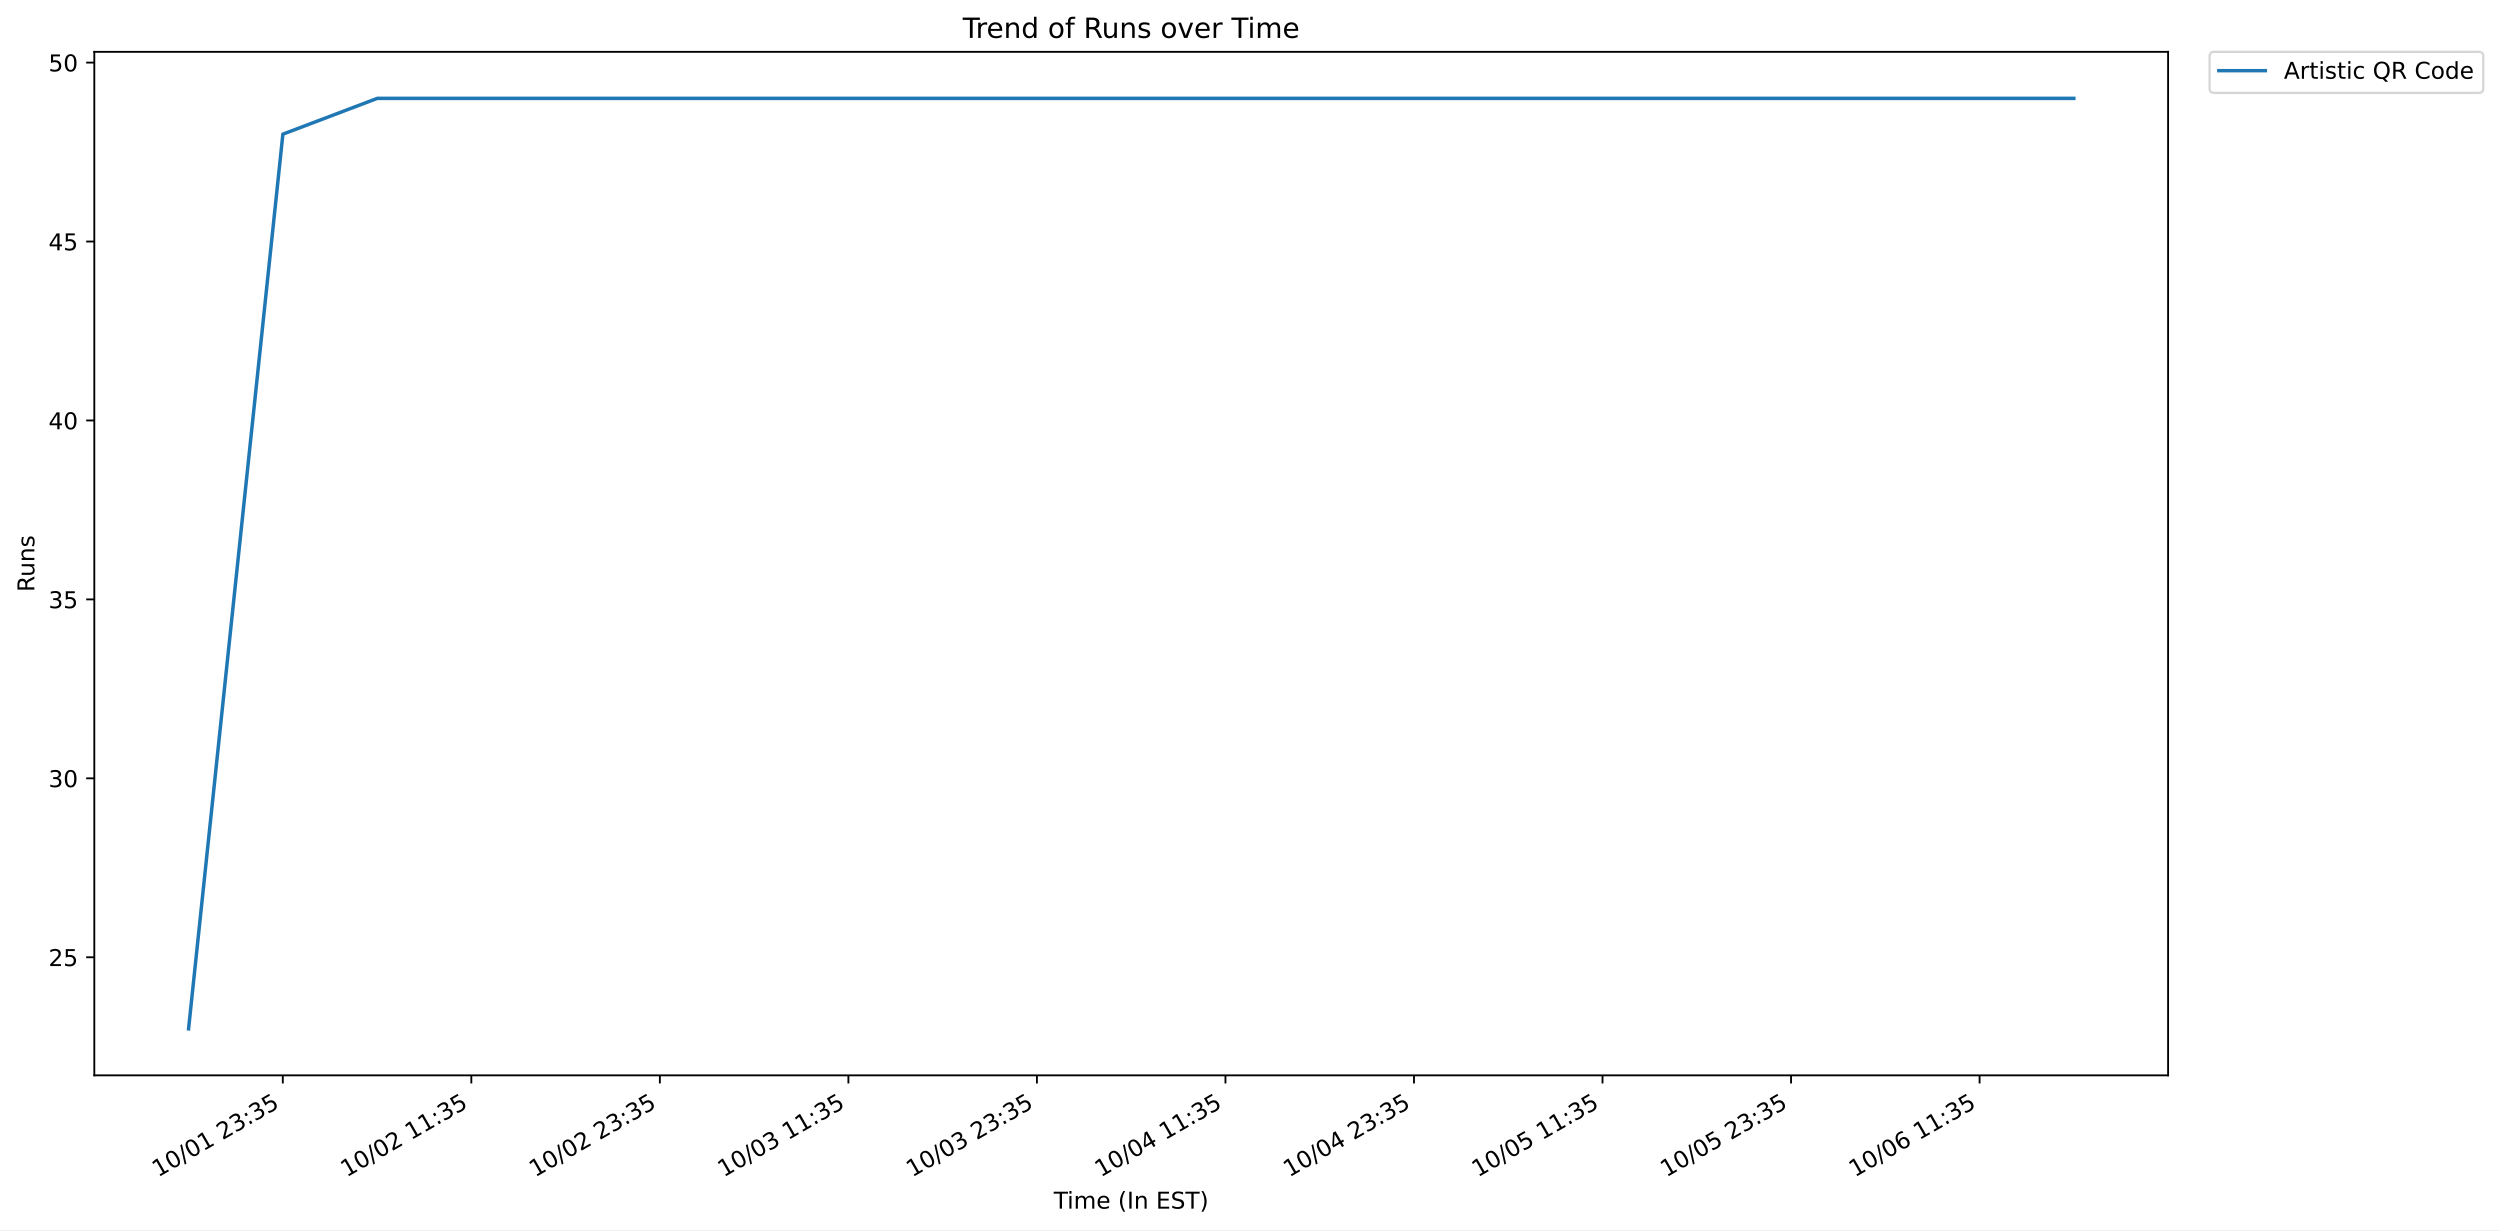
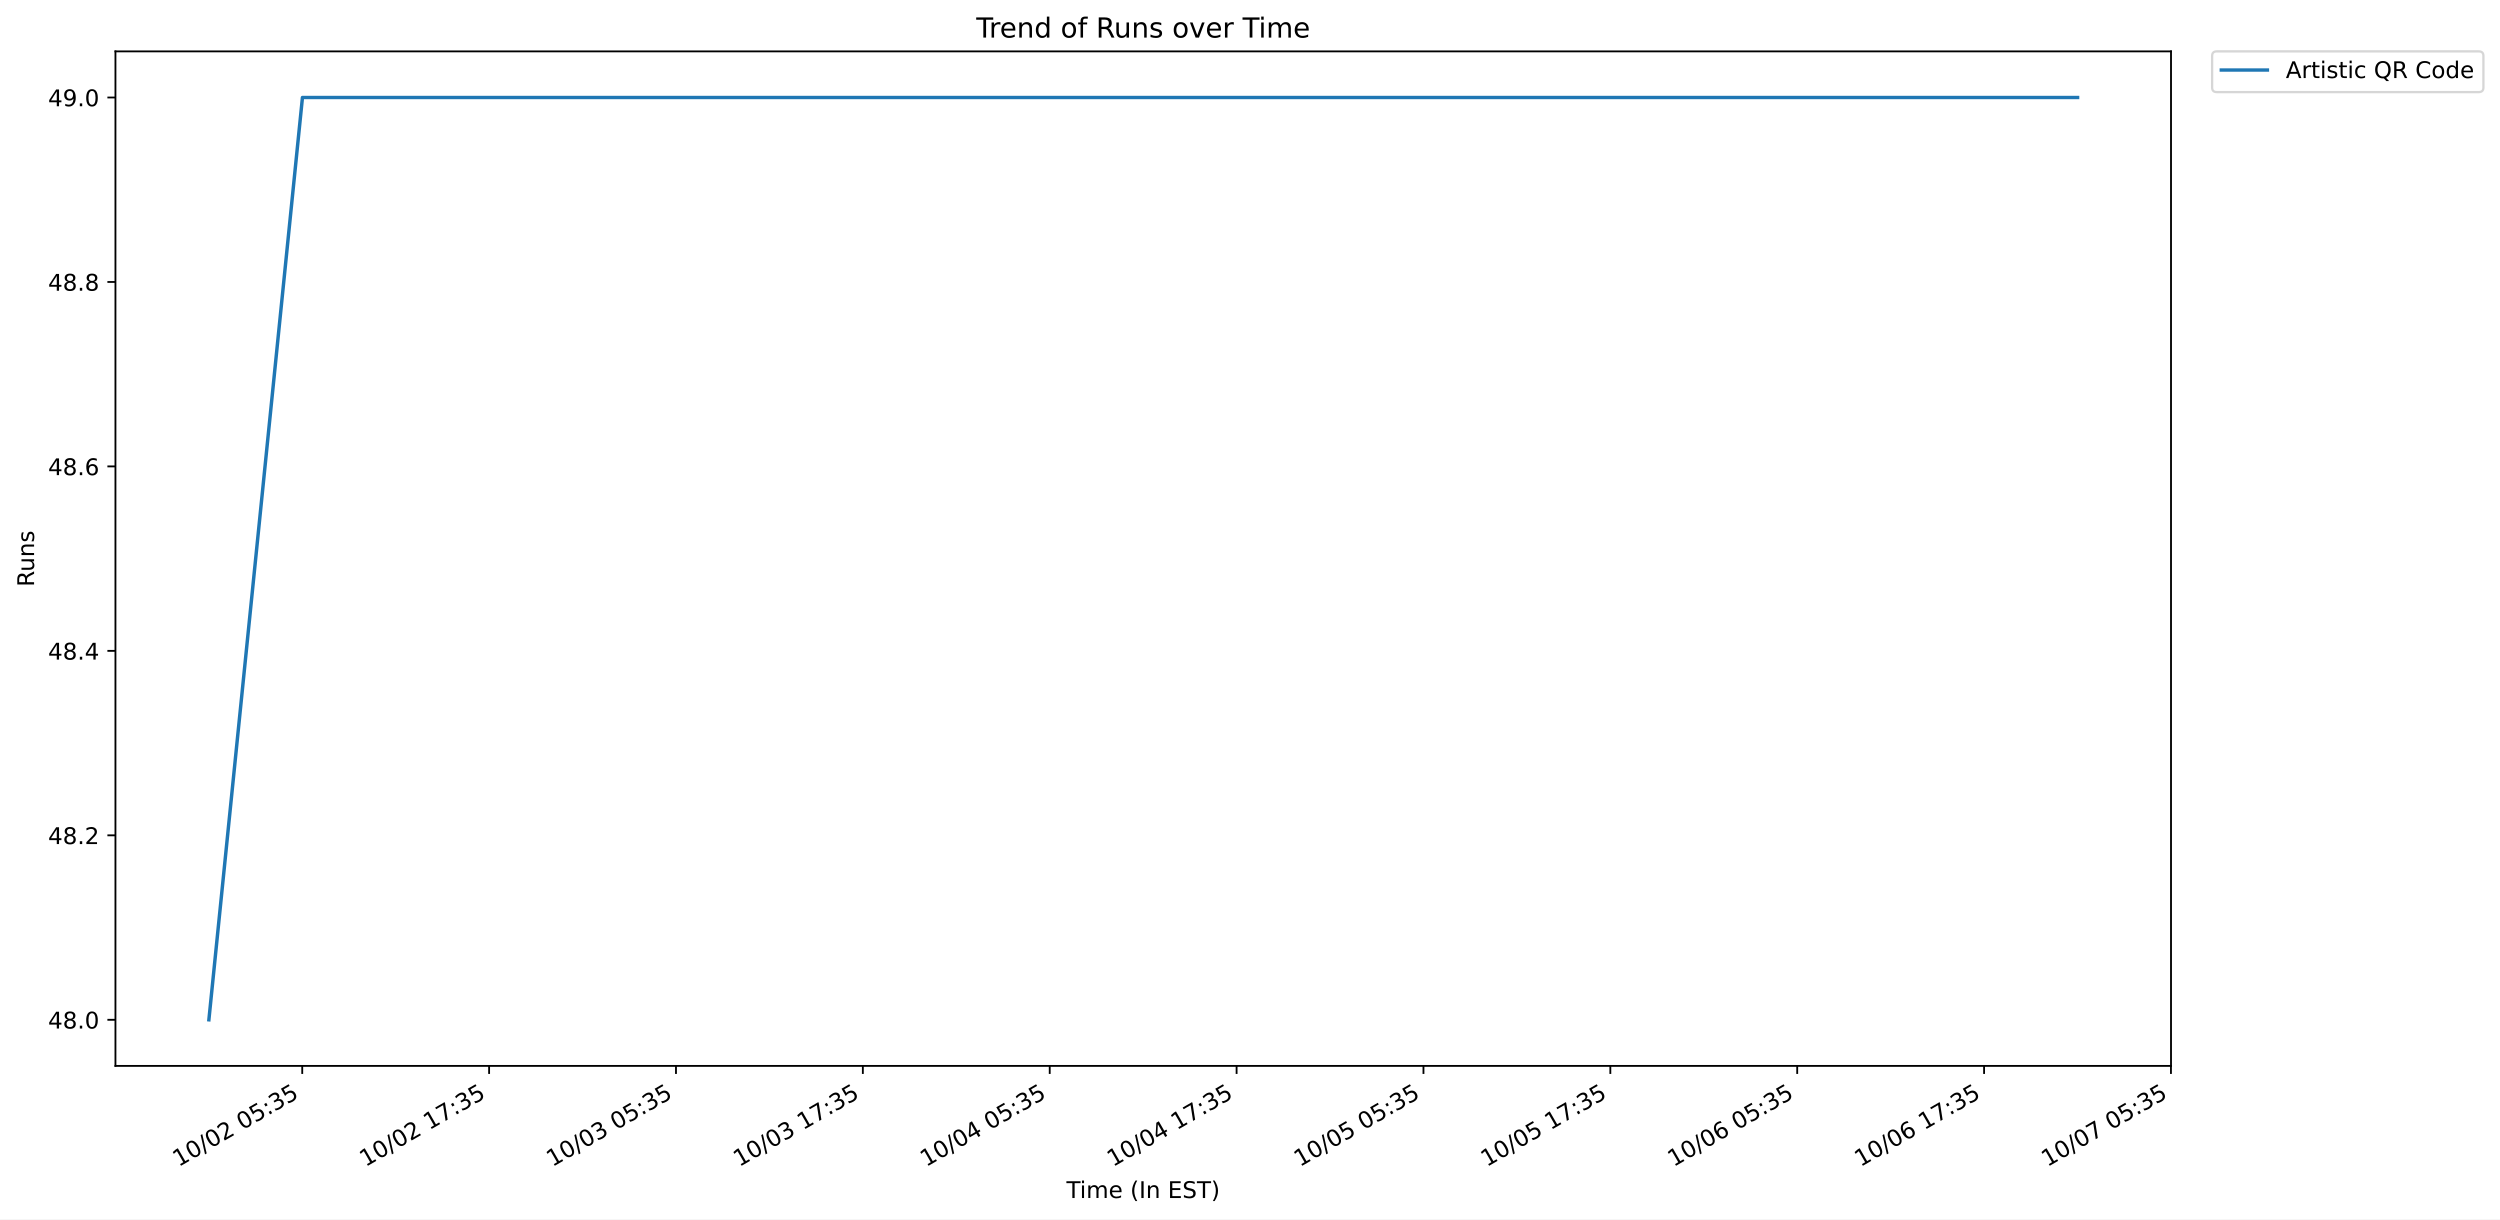
- <svg xmlns="http://www.w3.org/2000/svg" xmlns:xlink="http://www.w3.org/1999/xlink" width="1076.295pt" height="529.626pt" viewBox="0 0 1076.295 529.626" version="1.1">
+ <svg xmlns="http://www.w3.org/2000/svg" xmlns:xlink="http://www.w3.org/1999/xlink" width="1085.836pt" height="529.626pt" viewBox="0 0 1085.836 529.626" version="1.1">
  <defs>
    <style type="text/css">*{stroke-linejoin: round; stroke-linecap: butt}</style>
  </defs>
  <g id="figure_1">
    <g id="patch_1">
-       <path d="M 0 529.626  L 1076.295 529.626  L 1076.295 0  L 0 0  z " style="fill: #ffffff" />
+       <path d="M 0 529.626  L 1085.836 529.626  L 1085.836 0  L 0 0  z " style="fill: #ffffff" />
    </g>
    <g id="axes_1">
      <g id="patch_2">
-         <path d="M 40.603 462.958  L 933.403 462.958  L 933.403 22.318  L 40.603 22.318  z " style="fill: #ffffff" />
+         <path d="M 50.144 462.958  L 942.944 462.958  L 942.944 22.318  L 50.144 22.318  z " style="fill: #ffffff" />
      </g>
      <g id="matplotlib.axis_1">
        <g id="xtick_1">
          <g id="line2d_1">
            <defs>
-               <path id="m9f166c6315" d="M 0 0  L 0 3.5  " style="stroke: #000000; stroke-width: 0.8" />
+               <path id="m254f5d581c" d="M 0 0  L 0 3.5  " style="stroke: #000000; stroke-width: 0.8" />
            </defs>
            <g>
-               <use xlink:href="#m9f166c6315" x="121.75" y="462.958" style="stroke: #000000; stroke-width: 0.8" />
+               <use xlink:href="#m254f5d581c" x="131.271" y="462.958" style="stroke: #000000; stroke-width: 0.8" />
            </g>
          </g>
          <g id="text_1">
-             <g transform="translate(68.04245 506.9464) rotate(-30) scale(0.1 -0.1)">
+             <g transform="translate(77.56284 506.9464) rotate(-30) scale(0.1 -0.1)">
              <defs>
                <path id="DejaVuSans-31" d="M 794 531  L 1825 531  L 1825 4091  L 703 3866  L 703 4441  L 1819 4666  L 2450 4666  L 2450 531  L 3481 531  L 3481 0  L 794 0  L 794 531  z " transform="scale(0.015625)" />
                <path id="DejaVuSans-30" d="M 2034 4250  Q 1547 4250 1301 3770  Q 1056 3291 1056 2328  Q 1056 1369 1301 889  Q 1547 409 2034 409  Q 2525 409 2770 889  Q 3016 1369 3016 2328  Q 3016 3291 2770 3770  Q 2525 4250 2034 4250  z M 2034 4750  Q 2819 4750 3233 4129  Q 3647 3509 3647 2328  Q 3647 1150 3233 529  Q 2819 -91 2034 -91  Q 1250 -91 836 529  Q 422 1150 422 2328  Q 422 3509 836 4129  Q 1250 4750 2034 4750  z " transform="scale(0.015625)" />
                <path id="DejaVuSans-2f" d="M 1625 4666  L 2156 4666  L 531 -594  L 0 -594  L 1625 4666  z " transform="scale(0.015625)" />
+                 <path id="DejaVuSans-32" d="M 1228 531  L 3431 531  L 3431 0  L 469 0  L 469 531  Q 828 903 1448 1529  Q 2069 2156 2228 2338  Q 2531 2678 2651 2914  Q 2772 3150 2772 3378  Q 2772 3750 2511 3984  Q 2250 4219 1831 4219  Q 1534 4219 1204 4116  Q 875 4013 500 3803  L 500 4441  Q 881 4594 1212 4672  Q 1544 4750 1819 4750  Q 2544 4750 2975 4387  Q 3406 4025 3406 3419  Q 3406 3131 3298 2873  Q 3191 2616 2906 2266  Q 2828 2175 2409 1742  Q 1991 1309 1228 531  z " transform="scale(0.015625)" />
                <path id="DejaVuSans-20" transform="scale(0.015625)" />
-                 <path id="DejaVuSans-32" d="M 1228 531  L 3431 531  L 3431 0  L 469 0  L 469 531  Q 828 903 1448 1529  Q 2069 2156 2228 2338  Q 2531 2678 2651 2914  Q 2772 3150 2772 3378  Q 2772 3750 2511 3984  Q 2250 4219 1831 4219  Q 1534 4219 1204 4116  Q 875 4013 500 3803  L 500 4441  Q 881 4594 1212 4672  Q 1544 4750 1819 4750  Q 2544 4750 2975 4387  Q 3406 4025 3406 3419  Q 3406 3131 3298 2873  Q 3191 2616 2906 2266  Q 2828 2175 2409 1742  Q 1991 1309 1228 531  z " transform="scale(0.015625)" />
+                 <path id="DejaVuSans-35" d="M 691 4666  L 3169 4666  L 3169 4134  L 1269 4134  L 1269 2991  Q 1406 3038 1543 3061  Q 1681 3084 1819 3084  Q 2600 3084 3056 2656  Q 3513 2228 3513 1497  Q 3513 744 3044 326  Q 2575 -91 1722 -91  Q 1428 -91 1123 -41  Q 819 9 494 109  L 494 744  Q 775 591 1075 516  Q 1375 441 1709 441  Q 2250 441 2565 725  Q 2881 1009 2881 1497  Q 2881 1984 2565 2268  Q 2250 2553 1709 2553  Q 1456 2553 1204 2497  Q 953 2441 691 2322  L 691 4666  z " transform="scale(0.015625)" />
+                 <path id="DejaVuSans-3a" d="M 750 794  L 1409 794  L 1409 0  L 750 0  L 750 794  z M 750 3309  L 1409 3309  L 1409 2516  L 750 2516  L 750 3309  z " transform="scale(0.015625)" />
                <path id="DejaVuSans-33" d="M 2597 2516  Q 3050 2419 3304 2112  Q 3559 1806 3559 1356  Q 3559 666 3084 287  Q 2609 -91 1734 -91  Q 1441 -91 1130 -33  Q 819 25 488 141  L 488 750  Q 750 597 1062 519  Q 1375 441 1716 441  Q 2309 441 2620 675  Q 2931 909 2931 1356  Q 2931 1769 2642 2001  Q 2353 2234 1838 2234  L 1294 2234  L 1294 2753  L 1863 2753  Q 2328 2753 2575 2939  Q 2822 3125 2822 3475  Q 2822 3834 2567 4026  Q 2313 4219 1838 4219  Q 1578 4219 1281 4162  Q 984 4106 628 3988  L 628 4550  Q 988 4650 1302 4700  Q 1616 4750 1894 4750  Q 2613 4750 3031 4423  Q 3450 4097 3450 3541  Q 3450 3153 3228 2886  Q 3006 2619 2597 2516  z " transform="scale(0.015625)" />
-                 <path id="DejaVuSans-3a" d="M 750 794  L 1409 794  L 1409 0  L 750 0  L 750 794  z M 750 3309  L 1409 3309  L 1409 2516  L 750 2516  L 750 3309  z " transform="scale(0.015625)" />
-                 <path id="DejaVuSans-35" d="M 691 4666  L 3169 4666  L 3169 4134  L 1269 4134  L 1269 2991  Q 1406 3038 1543 3061  Q 1681 3084 1819 3084  Q 2600 3084 3056 2656  Q 3513 2228 3513 1497  Q 3513 744 3044 326  Q 2575 -91 1722 -91  Q 1428 -91 1123 -41  Q 819 9 494 109  L 494 744  Q 775 591 1075 516  Q 1375 441 1709 441  Q 2250 441 2565 725  Q 2881 1009 2881 1497  Q 2881 1984 2565 2268  Q 2250 2553 1709 2553  Q 1456 2553 1204 2497  Q 953 2441 691 2322  L 691 4666  z " transform="scale(0.015625)" />
              </defs>
              <use xlink:href="#DejaVuSans-31" />
              <use xlink:href="#DejaVuSans-30" x="63.623" />
              <use xlink:href="#DejaVuSans-2f" x="127.246" />
              <use xlink:href="#DejaVuSans-30" x="160.938" />
-               <use xlink:href="#DejaVuSans-31" x="224.561" />
-               <use xlink:href="#DejaVuSans-20" x="288.184" />
-               <use xlink:href="#DejaVuSans-32" x="319.971" />
-               <use xlink:href="#DejaVuSans-33" x="383.594" />
+               <use xlink:href="#DejaVuSans-32" x="224.561" />
+               <use xlink:href="#DejaVuSans-20" x="288.184" />
+               <use xlink:href="#DejaVuSans-30" x="319.971" />
+               <use xlink:href="#DejaVuSans-35" x="383.594" />
              <use xlink:href="#DejaVuSans-3a" x="447.217" />
              <use xlink:href="#DejaVuSans-33" x="480.908" />
              <use xlink:href="#DejaVuSans-35" x="544.531" />
            </g>
          </g>
        </g>
        <g id="xtick_2">
          <g id="line2d_2">
            <g>
-               <use xlink:href="#m9f166c6315" x="202.916" y="462.958" style="stroke: #000000; stroke-width: 0.8" />
+               <use xlink:href="#m254f5d581c" x="212.435" y="462.958" style="stroke: #000000; stroke-width: 0.8" />
            </g>
          </g>
          <g id="text_2">
-             <g transform="translate(149.2087 506.9464) rotate(-30) scale(0.1 -0.1)">
+             <g transform="translate(158.7277 506.9464) rotate(-30) scale(0.1 -0.1)">
+               <defs>
+                 <path id="DejaVuSans-37" d="M 525 4666  L 3525 4666  L 3525 4397  L 1831 0  L 1172 0  L 2766 4134  L 525 4134  L 525 4666  z " transform="scale(0.015625)" />
+               </defs>
              <use xlink:href="#DejaVuSans-31" />
              <use xlink:href="#DejaVuSans-30" x="63.623" />
              <use xlink:href="#DejaVuSans-2f" x="127.246" />
              <use xlink:href="#DejaVuSans-30" x="160.938" />
              <use xlink:href="#DejaVuSans-32" x="224.561" />
              <use xlink:href="#DejaVuSans-20" x="288.184" />
              <use xlink:href="#DejaVuSans-31" x="319.971" />
-               <use xlink:href="#DejaVuSans-31" x="383.594" />
+               <use xlink:href="#DejaVuSans-37" x="383.594" />
              <use xlink:href="#DejaVuSans-3a" x="447.217" />
              <use xlink:href="#DejaVuSans-33" x="480.908" />
              <use xlink:href="#DejaVuSans-35" x="544.531" />
            </g>
          </g>
        </g>
        <g id="xtick_3">
          <g id="line2d_3">
            <g>
-               <use xlink:href="#m9f166c6315" x="284.083" y="462.958" style="stroke: #000000; stroke-width: 0.8" />
+               <use xlink:href="#m254f5d581c" x="293.6" y="462.958" style="stroke: #000000; stroke-width: 0.8" />
            </g>
          </g>
          <g id="text_3">
-             <g transform="translate(230.3749 506.9464) rotate(-30) scale(0.1 -0.1)">
-               <use xlink:href="#DejaVuSans-31" />
-               <use xlink:href="#DejaVuSans-30" x="63.623" />
-               <use xlink:href="#DejaVuSans-2f" x="127.246" />
-               <use xlink:href="#DejaVuSans-30" x="160.938" />
-               <use xlink:href="#DejaVuSans-32" x="224.561" />
-               <use xlink:href="#DejaVuSans-20" x="288.184" />
-               <use xlink:href="#DejaVuSans-32" x="319.971" />
-               <use xlink:href="#DejaVuSans-33" x="383.594" />
+             <g transform="translate(239.8926 506.9464) rotate(-30) scale(0.1 -0.1)">
+               <use xlink:href="#DejaVuSans-31" />
+               <use xlink:href="#DejaVuSans-30" x="63.623" />
+               <use xlink:href="#DejaVuSans-2f" x="127.246" />
+               <use xlink:href="#DejaVuSans-30" x="160.938" />
+               <use xlink:href="#DejaVuSans-33" x="224.561" />
+               <use xlink:href="#DejaVuSans-20" x="288.184" />
+               <use xlink:href="#DejaVuSans-30" x="319.971" />
+               <use xlink:href="#DejaVuSans-35" x="383.594" />
              <use xlink:href="#DejaVuSans-3a" x="447.217" />
              <use xlink:href="#DejaVuSans-33" x="480.908" />
              <use xlink:href="#DejaVuSans-35" x="544.531" />
            </g>
          </g>
        </g>
        <g id="xtick_4">
          <g id="line2d_4">
            <g>
-               <use xlink:href="#m9f166c6315" x="365.249" y="462.958" style="stroke: #000000; stroke-width: 0.8" />
+               <use xlink:href="#m254f5d581c" x="374.765" y="462.958" style="stroke: #000000; stroke-width: 0.8" />
            </g>
          </g>
          <g id="text_4">
-             <g transform="translate(311.5411 506.9464) rotate(-30) scale(0.1 -0.1)">
+             <g transform="translate(321.0574 506.9464) rotate(-30) scale(0.1 -0.1)">
              <use xlink:href="#DejaVuSans-31" />
              <use xlink:href="#DejaVuSans-30" x="63.623" />
              <use xlink:href="#DejaVuSans-2f" x="127.246" />
              <use xlink:href="#DejaVuSans-30" x="160.938" />
              <use xlink:href="#DejaVuSans-33" x="224.561" />
              <use xlink:href="#DejaVuSans-20" x="288.184" />
              <use xlink:href="#DejaVuSans-31" x="319.971" />
-               <use xlink:href="#DejaVuSans-31" x="383.594" />
+               <use xlink:href="#DejaVuSans-37" x="383.594" />
              <use xlink:href="#DejaVuSans-3a" x="447.217" />
              <use xlink:href="#DejaVuSans-33" x="480.908" />
              <use xlink:href="#DejaVuSans-35" x="544.531" />
            </g>
          </g>
        </g>
        <g id="xtick_5">
          <g id="line2d_5">
            <g>
-               <use xlink:href="#m9f166c6315" x="446.415" y="462.958" style="stroke: #000000; stroke-width: 0.8" />
+               <use xlink:href="#m254f5d581c" x="455.93" y="462.958" style="stroke: #000000; stroke-width: 0.8" />
            </g>
          </g>
          <g id="text_5">
-             <g transform="translate(392.7073 506.9464) rotate(-30) scale(0.1 -0.1)">
-               <use xlink:href="#DejaVuSans-31" />
-               <use xlink:href="#DejaVuSans-30" x="63.623" />
-               <use xlink:href="#DejaVuSans-2f" x="127.246" />
-               <use xlink:href="#DejaVuSans-30" x="160.938" />
-               <use xlink:href="#DejaVuSans-33" x="224.561" />
-               <use xlink:href="#DejaVuSans-20" x="288.184" />
-               <use xlink:href="#DejaVuSans-32" x="319.971" />
-               <use xlink:href="#DejaVuSans-33" x="383.594" />
-               <use xlink:href="#DejaVuSans-3a" x="447.217" />
-               <use xlink:href="#DejaVuSans-33" x="480.908" />
-               <use xlink:href="#DejaVuSans-35" x="544.531" />
-             </g>
-           </g>
-         </g>
-         <g id="xtick_6">
-           <g id="line2d_6">
-             <g>
-               <use xlink:href="#m9f166c6315" x="527.581" y="462.958" style="stroke: #000000; stroke-width: 0.8" />
-             </g>
-           </g>
-           <g id="text_6">
-             <g transform="translate(473.8735 506.9464) rotate(-30) scale(0.1 -0.1)">
+             <g transform="translate(402.2223 506.9464) rotate(-30) scale(0.1 -0.1)">
              <defs>
                <path id="DejaVuSans-34" d="M 2419 4116  L 825 1625  L 2419 1625  L 2419 4116  z M 2253 4666  L 3047 4666  L 3047 1625  L 3713 1625  L 3713 1100  L 3047 1100  L 3047 0  L 2419 0  L 2419 1100  L 313 1100  L 313 1709  L 2253 4666  z " transform="scale(0.015625)" />
              </defs>
              <use xlink:href="#DejaVuSans-31" />
              <use xlink:href="#DejaVuSans-30" x="63.623" />
              <use xlink:href="#DejaVuSans-2f" x="127.246" />
              <use xlink:href="#DejaVuSans-30" x="160.938" />
              <use xlink:href="#DejaVuSans-34" x="224.561" />
              <use xlink:href="#DejaVuSans-20" x="288.184" />
+               <use xlink:href="#DejaVuSans-30" x="319.971" />
+               <use xlink:href="#DejaVuSans-35" x="383.594" />
+               <use xlink:href="#DejaVuSans-3a" x="447.217" />
+               <use xlink:href="#DejaVuSans-33" x="480.908" />
+               <use xlink:href="#DejaVuSans-35" x="544.531" />
+             </g>
+           </g>
+         </g>
+         <g id="xtick_6">
+           <g id="line2d_6">
+             <g>
+               <use xlink:href="#m254f5d581c" x="537.095" y="462.958" style="stroke: #000000; stroke-width: 0.8" />
+             </g>
+           </g>
+           <g id="text_6">
+             <g transform="translate(483.3872 506.9464) rotate(-30) scale(0.1 -0.1)">
+               <use xlink:href="#DejaVuSans-31" />
+               <use xlink:href="#DejaVuSans-30" x="63.623" />
+               <use xlink:href="#DejaVuSans-2f" x="127.246" />
+               <use xlink:href="#DejaVuSans-30" x="160.938" />
+               <use xlink:href="#DejaVuSans-34" x="224.561" />
+               <use xlink:href="#DejaVuSans-20" x="288.184" />
              <use xlink:href="#DejaVuSans-31" x="319.971" />
-               <use xlink:href="#DejaVuSans-31" x="383.594" />
+               <use xlink:href="#DejaVuSans-37" x="383.594" />
              <use xlink:href="#DejaVuSans-3a" x="447.217" />
              <use xlink:href="#DejaVuSans-33" x="480.908" />
              <use xlink:href="#DejaVuSans-35" x="544.531" />
            </g>
          </g>
        </g>
        <g id="xtick_7">
          <g id="line2d_7">
            <g>
-               <use xlink:href="#m9f166c6315" x="608.747" y="462.958" style="stroke: #000000; stroke-width: 0.8" />
+               <use xlink:href="#m254f5d581c" x="618.26" y="462.958" style="stroke: #000000; stroke-width: 0.8" />
            </g>
          </g>
          <g id="text_7">
-             <g transform="translate(555.0397 506.9464) rotate(-30) scale(0.1 -0.1)">
-               <use xlink:href="#DejaVuSans-31" />
-               <use xlink:href="#DejaVuSans-30" x="63.623" />
-               <use xlink:href="#DejaVuSans-2f" x="127.246" />
-               <use xlink:href="#DejaVuSans-30" x="160.938" />
-               <use xlink:href="#DejaVuSans-34" x="224.561" />
-               <use xlink:href="#DejaVuSans-20" x="288.184" />
-               <use xlink:href="#DejaVuSans-32" x="319.971" />
-               <use xlink:href="#DejaVuSans-33" x="383.594" />
+             <g transform="translate(564.552 506.9464) rotate(-30) scale(0.1 -0.1)">
+               <use xlink:href="#DejaVuSans-31" />
+               <use xlink:href="#DejaVuSans-30" x="63.623" />
+               <use xlink:href="#DejaVuSans-2f" x="127.246" />
+               <use xlink:href="#DejaVuSans-30" x="160.938" />
+               <use xlink:href="#DejaVuSans-35" x="224.561" />
+               <use xlink:href="#DejaVuSans-20" x="288.184" />
+               <use xlink:href="#DejaVuSans-30" x="319.971" />
+               <use xlink:href="#DejaVuSans-35" x="383.594" />
              <use xlink:href="#DejaVuSans-3a" x="447.217" />
              <use xlink:href="#DejaVuSans-33" x="480.908" />
              <use xlink:href="#DejaVuSans-35" x="544.531" />
            </g>
          </g>
        </g>
        <g id="xtick_8">
          <g id="line2d_8">
            <g>
-               <use xlink:href="#m9f166c6315" x="689.914" y="462.958" style="stroke: #000000; stroke-width: 0.8" />
+               <use xlink:href="#m254f5d581c" x="699.425" y="462.958" style="stroke: #000000; stroke-width: 0.8" />
            </g>
          </g>
          <g id="text_8">
-             <g transform="translate(636.2059 506.9464) rotate(-30) scale(0.1 -0.1)">
+             <g transform="translate(645.7169 506.9464) rotate(-30) scale(0.1 -0.1)">
              <use xlink:href="#DejaVuSans-31" />
              <use xlink:href="#DejaVuSans-30" x="63.623" />
              <use xlink:href="#DejaVuSans-2f" x="127.246" />
              <use xlink:href="#DejaVuSans-30" x="160.938" />
              <use xlink:href="#DejaVuSans-35" x="224.561" />
              <use xlink:href="#DejaVuSans-20" x="288.184" />
              <use xlink:href="#DejaVuSans-31" x="319.971" />
-               <use xlink:href="#DejaVuSans-31" x="383.594" />
+               <use xlink:href="#DejaVuSans-37" x="383.594" />
              <use xlink:href="#DejaVuSans-3a" x="447.217" />
              <use xlink:href="#DejaVuSans-33" x="480.908" />
              <use xlink:href="#DejaVuSans-35" x="544.531" />
            </g>
          </g>
        </g>
        <g id="xtick_9">
          <g id="line2d_9">
            <g>
-               <use xlink:href="#m9f166c6315" x="771.08" y="462.958" style="stroke: #000000; stroke-width: 0.8" />
+               <use xlink:href="#m254f5d581c" x="780.589" y="462.958" style="stroke: #000000; stroke-width: 0.8" />
            </g>
          </g>
          <g id="text_9">
-             <g transform="translate(717.3721 506.9464) rotate(-30) scale(0.1 -0.1)">
-               <use xlink:href="#DejaVuSans-31" />
-               <use xlink:href="#DejaVuSans-30" x="63.623" />
-               <use xlink:href="#DejaVuSans-2f" x="127.246" />
-               <use xlink:href="#DejaVuSans-30" x="160.938" />
-               <use xlink:href="#DejaVuSans-35" x="224.561" />
-               <use xlink:href="#DejaVuSans-20" x="288.184" />
-               <use xlink:href="#DejaVuSans-32" x="319.971" />
-               <use xlink:href="#DejaVuSans-33" x="383.594" />
-               <use xlink:href="#DejaVuSans-3a" x="447.217" />
-               <use xlink:href="#DejaVuSans-33" x="480.908" />
-               <use xlink:href="#DejaVuSans-35" x="544.531" />
-             </g>
-           </g>
-         </g>
-         <g id="xtick_10">
-           <g id="line2d_10">
-             <g>
-               <use xlink:href="#m9f166c6315" x="852.246" y="462.958" style="stroke: #000000; stroke-width: 0.8" />
-             </g>
-           </g>
-           <g id="text_10">
-             <g transform="translate(798.5384 506.9464) rotate(-30) scale(0.1 -0.1)">
+             <g transform="translate(726.8818 506.9464) rotate(-30) scale(0.1 -0.1)">
              <defs>
                <path id="DejaVuSans-36" d="M 2113 2584  Q 1688 2584 1439 2293  Q 1191 2003 1191 1497  Q 1191 994 1439 701  Q 1688 409 2113 409  Q 2538 409 2786 701  Q 3034 994 3034 1497  Q 3034 2003 2786 2293  Q 2538 2584 2113 2584  z M 3366 4563  L 3366 3988  Q 3128 4100 2886 4159  Q 2644 4219 2406 4219  Q 1781 4219 1451 3797  Q 1122 3375 1075 2522  Q 1259 2794 1537 2939  Q 1816 3084 2150 3084  Q 2853 3084 3261 2657  Q 3669 2231 3669 1497  Q 3669 778 3244 343  Q 2819 -91 2113 -91  Q 1303 -91 875 529  Q 447 1150 447 2328  Q 447 3434 972 4092  Q 1497 4750 2381 4750  Q 2619 4750 2861 4703  Q 3103 4656 3366 4563  z " transform="scale(0.015625)" />
              </defs>
              <use xlink:href="#DejaVuSans-31" />
              <use xlink:href="#DejaVuSans-30" x="63.623" />
              <use xlink:href="#DejaVuSans-2f" x="127.246" />
              <use xlink:href="#DejaVuSans-30" x="160.938" />
              <use xlink:href="#DejaVuSans-36" x="224.561" />
              <use xlink:href="#DejaVuSans-20" x="288.184" />
+               <use xlink:href="#DejaVuSans-30" x="319.971" />
+               <use xlink:href="#DejaVuSans-35" x="383.594" />
+               <use xlink:href="#DejaVuSans-3a" x="447.217" />
+               <use xlink:href="#DejaVuSans-33" x="480.908" />
+               <use xlink:href="#DejaVuSans-35" x="544.531" />
+             </g>
+           </g>
+         </g>
+         <g id="xtick_10">
+           <g id="line2d_10">
+             <g>
+               <use xlink:href="#m254f5d581c" x="861.754" y="462.958" style="stroke: #000000; stroke-width: 0.8" />
+             </g>
+           </g>
+           <g id="text_10">
+             <g transform="translate(808.0466 506.9464) rotate(-30) scale(0.1 -0.1)">
+               <use xlink:href="#DejaVuSans-31" />
+               <use xlink:href="#DejaVuSans-30" x="63.623" />
+               <use xlink:href="#DejaVuSans-2f" x="127.246" />
+               <use xlink:href="#DejaVuSans-30" x="160.938" />
+               <use xlink:href="#DejaVuSans-36" x="224.561" />
+               <use xlink:href="#DejaVuSans-20" x="288.184" />
              <use xlink:href="#DejaVuSans-31" x="319.971" />
-               <use xlink:href="#DejaVuSans-31" x="383.594" />
-               <use xlink:href="#DejaVuSans-3a" x="447.217" />
-               <use xlink:href="#DejaVuSans-33" x="480.908" />
-               <use xlink:href="#DejaVuSans-35" x="544.531" />
-             </g>
-           </g>
-         </g>
-         <g id="text_11">
-           <g transform="translate(453.6586 520.3459) scale(0.1 -0.1)">
+               <use xlink:href="#DejaVuSans-37" x="383.594" />
+               <use xlink:href="#DejaVuSans-3a" x="447.217" />
+               <use xlink:href="#DejaVuSans-33" x="480.908" />
+               <use xlink:href="#DejaVuSans-35" x="544.531" />
+             </g>
+           </g>
+         </g>
+         <g id="xtick_11">
+           <g id="line2d_11">
+             <g>
+               <use xlink:href="#m254f5d581c" x="942.919" y="462.958" style="stroke: #000000; stroke-width: 0.8" />
+             </g>
+           </g>
+           <g id="text_11">
+             <g transform="translate(889.2115 506.9464) rotate(-30) scale(0.1 -0.1)">
+               <use xlink:href="#DejaVuSans-31" />
+               <use xlink:href="#DejaVuSans-30" x="63.623" />
+               <use xlink:href="#DejaVuSans-2f" x="127.246" />
+               <use xlink:href="#DejaVuSans-30" x="160.938" />
+               <use xlink:href="#DejaVuSans-37" x="224.561" />
+               <use xlink:href="#DejaVuSans-20" x="288.184" />
+               <use xlink:href="#DejaVuSans-30" x="319.971" />
+               <use xlink:href="#DejaVuSans-35" x="383.594" />
+               <use xlink:href="#DejaVuSans-3a" x="447.217" />
+               <use xlink:href="#DejaVuSans-33" x="480.908" />
+               <use xlink:href="#DejaVuSans-35" x="544.531" />
+             </g>
+           </g>
+         </g>
+         <g id="text_12">
+           <g transform="translate(463.1992 520.3459) scale(0.1 -0.1)">
            <defs>
              <path id="DejaVuSans-54" d="M -19 4666  L 3928 4666  L 3928 4134  L 2272 4134  L 2272 0  L 1638 0  L 1638 4134  L -19 4134  L -19 4666  z " transform="scale(0.015625)" />
              <path id="DejaVuSans-69" d="M 603 3500  L 1178 3500  L 1178 0  L 603 0  L 603 3500  z M 603 4863  L 1178 4863  L 1178 4134  L 603 4134  L 603 4863  z " transform="scale(0.015625)" />
              <path id="DejaVuSans-6d" d="M 3328 2828  Q 3544 3216 3844 3400  Q 4144 3584 4550 3584  Q 5097 3584 5394 3201  Q 5691 2819 5691 2113  L 5691 0  L 5113 0  L 5113 2094  Q 5113 2597 4934 2840  Q 4756 3084 4391 3084  Q 3944 3084 3684 2787  Q 3425 2491 3425 1978  L 3425 0  L 2847 0  L 2847 2094  Q 2847 2600 2669 2842  Q 2491 3084 2119 3084  Q 1678 3084 1418 2786  Q 1159 2488 1159 1978  L 1159 0  L 581 0  L 581 3500  L 1159 3500  L 1159 2956  Q 1356 3278 1631 3431  Q 1906 3584 2284 3584  Q 2666 3584 2933 3390  Q 3200 3197 3328 2828  z " transform="scale(0.015625)" />
              <path id="DejaVuSans-65" d="M 3597 1894  L 3597 1613  L 953 1613  Q 991 1019 1311 708  Q 1631 397 2203 397  Q 2534 397 2845 478  Q 3156 559 3463 722  L 3463 178  Q 3153 47 2828 -22  Q 2503 -91 2169 -91  Q 1331 -91 842 396  Q 353 884 353 1716  Q 353 2575 817 3079  Q 1281 3584 2069 3584  Q 2775 3584 3186 3129  Q 3597 2675 3597 1894  z M 3022 2063  Q 3016 2534 2758 2815  Q 2500 3097 2075 3097  Q 1594 3097 1305 2825  Q 1016 2553 972 2059  L 3022 2063  z " transform="scale(0.015625)" />
              <path id="DejaVuSans-28" d="M 1984 4856  Q 1566 4138 1362 3434  Q 1159 2731 1159 2009  Q 1159 1288 1364 580  Q 1569 -128 1984 -844  L 1484 -844  Q 1016 -109 783 600  Q 550 1309 550 2009  Q 550 2706 781 3412  Q 1013 4119 1484 4856  L 1984 4856  z " transform="scale(0.015625)" />
              <path id="DejaVuSans-49" d="M 628 4666  L 1259 4666  L 1259 0  L 628 0  L 628 4666  z " transform="scale(0.015625)" />
              <path id="DejaVuSans-6e" d="M 3513 2113  L 3513 0  L 2938 0  L 2938 2094  Q 2938 2591 2744 2837  Q 2550 3084 2163 3084  Q 1697 3084 1428 2787  Q 1159 2491 1159 1978  L 1159 0  L 581 0  L 581 3500  L 1159 3500  L 1159 2956  Q 1366 3272 1645 3428  Q 1925 3584 2291 3584  Q 2894 3584 3203 3211  Q 3513 2838 3513 2113  z " transform="scale(0.015625)" />
              <path id="DejaVuSans-45" d="M 628 4666  L 3578 4666  L 3578 4134  L 1259 4134  L 1259 2753  L 3481 2753  L 3481 2222  L 1259 2222  L 1259 531  L 3634 531  L 3634 0  L 628 0  L 628 4666  z " transform="scale(0.015625)" />
              <path id="DejaVuSans-53" d="M 3425 4513  L 3425 3897  Q 3066 4069 2747 4153  Q 2428 4238 2131 4238  Q 1616 4238 1336 4038  Q 1056 3838 1056 3469  Q 1056 3159 1242 3001  Q 1428 2844 1947 2747  L 2328 2669  Q 3034 2534 3370 2195  Q 3706 1856 3706 1288  Q 3706 609 3251 259  Q 2797 -91 1919 -91  Q 1588 -91 1214 -16  Q 841 59 441 206  L 441 856  Q 825 641 1194 531  Q 1563 422 1919 422  Q 2459 422 2753 634  Q 3047 847 3047 1241  Q 3047 1584 2836 1778  Q 2625 1972 2144 2069  L 1759 2144  Q 1053 2284 737 2584  Q 422 2884 422 3419  Q 422 4038 858 4394  Q 1294 4750 2059 4750  Q 2388 4750 2728 4690  Q 3069 4631 3425 4513  z " transform="scale(0.015625)" />
              <path id="DejaVuSans-29" d="M 513 4856  L 1013 4856  Q 1481 4119 1714 3412  Q 1947 2706 1947 2009  Q 1947 1309 1714 600  Q 1481 -109 1013 -844  L 513 -844  Q 928 -128 1133 580  Q 1338 1288 1338 2009  Q 1338 2731 1133 3434  Q 928 4138 513 4856  z " transform="scale(0.015625)" />
            </defs>
            <use xlink:href="#DejaVuSans-54" />
            <use xlink:href="#DejaVuSans-69" x="57.959" />
            <use xlink:href="#DejaVuSans-6d" x="85.742" />
            <use xlink:href="#DejaVuSans-65" x="183.154" />
            <use xlink:href="#DejaVuSans-20" x="244.678" />
            <use xlink:href="#DejaVuSans-28" x="276.465" />
            <use xlink:href="#DejaVuSans-49" x="315.479" />
            <use xlink:href="#DejaVuSans-6e" x="344.971" />
            <use xlink:href="#DejaVuSans-20" x="408.35" />
            <use xlink:href="#DejaVuSans-45" x="440.137" />
            <use xlink:href="#DejaVuSans-53" x="503.32" />
            <use xlink:href="#DejaVuSans-54" x="566.797" />
            <use xlink:href="#DejaVuSans-29" x="627.881" />
          </g>
        </g>
      </g>
      <g id="matplotlib.axis_2">
        <g id="ytick_1">
-           <g id="line2d_11">
+           <g id="line2d_12">
            <defs>
-               <path id="m4e873ecfe8" d="M 0 0  L -3.5 0  " style="stroke: #000000; stroke-width: 0.8" />
+               <path id="m021a25992b" d="M 0 0  L -3.5 0  " style="stroke: #000000; stroke-width: 0.8" />
            </defs>
            <g>
-               <use xlink:href="#m4e873ecfe8" x="40.603" y="412.115" style="stroke: #000000; stroke-width: 0.8" />
-             </g>
-           </g>
-           <g id="text_12">
-             <g transform="translate(20.87813 415.9143) scale(0.1 -0.1)">
-               <use xlink:href="#DejaVuSans-32" />
-               <use xlink:href="#DejaVuSans-35" x="63.623" />
+               <use xlink:href="#m021a25992b" x="50.144" y="442.929" style="stroke: #000000; stroke-width: 0.8" />
+             </g>
+           </g>
+           <g id="text_13">
+             <g transform="translate(20.87813 446.7283) scale(0.1 -0.1)">
+               <defs>
+                 <path id="DejaVuSans-38" d="M 2034 2216  Q 1584 2216 1326 1975  Q 1069 1734 1069 1313  Q 1069 891 1326 650  Q 1584 409 2034 409  Q 2484 409 2743 651  Q 3003 894 3003 1313  Q 3003 1734 2745 1975  Q 2488 2216 2034 2216  z M 1403 2484  Q 997 2584 770 2862  Q 544 3141 544 3541  Q 544 4100 942 4425  Q 1341 4750 2034 4750  Q 2731 4750 3128 4425  Q 3525 4100 3525 3541  Q 3525 3141 3298 2862  Q 3072 2584 2669 2484  Q 3125 2378 3379 2068  Q 3634 1759 3634 1313  Q 3634 634 3220 271  Q 2806 -91 2034 -91  Q 1263 -91 848 271  Q 434 634 434 1313  Q 434 1759 690 2068  Q 947 2378 1403 2484  z M 1172 3481  Q 1172 3119 1398 2916  Q 1625 2713 2034 2713  Q 2441 2713 2670 2916  Q 2900 3119 2900 3481  Q 2900 3844 2670 4047  Q 2441 4250 2034 4250  Q 1625 4250 1398 4047  Q 1172 3844 1172 3481  z " transform="scale(0.015625)" />
+                 <path id="DejaVuSans-2e" d="M 684 794  L 1344 794  L 1344 0  L 684 0  L 684 794  z " transform="scale(0.015625)" />
+               </defs>
+               <use xlink:href="#DejaVuSans-34" />
+               <use xlink:href="#DejaVuSans-38" x="63.623" />
+               <use xlink:href="#DejaVuSans-2e" x="127.246" />
+               <use xlink:href="#DejaVuSans-30" x="159.033" />
            </g>
          </g>
        </g>
        <g id="ytick_2">
-           <g id="line2d_12">
-             <g>
-               <use xlink:href="#m4e873ecfe8" x="40.603" y="335.08" style="stroke: #000000; stroke-width: 0.8" />
-             </g>
-           </g>
-           <g id="text_13">
-             <g transform="translate(20.87813 338.8793) scale(0.1 -0.1)">
-               <use xlink:href="#DejaVuSans-33" />
-               <use xlink:href="#DejaVuSans-30" x="63.623" />
+           <g id="line2d_13">
+             <g>
+               <use xlink:href="#m021a25992b" x="50.144" y="362.813" style="stroke: #000000; stroke-width: 0.8" />
+             </g>
+           </g>
+           <g id="text_14">
+             <g transform="translate(20.87813 366.6119) scale(0.1 -0.1)">
+               <use xlink:href="#DejaVuSans-34" />
+               <use xlink:href="#DejaVuSans-38" x="63.623" />
+               <use xlink:href="#DejaVuSans-2e" x="127.246" />
+               <use xlink:href="#DejaVuSans-32" x="159.033" />
            </g>
          </g>
        </g>
        <g id="ytick_3">
-           <g id="line2d_13">
-             <g>
-               <use xlink:href="#m4e873ecfe8" x="40.603" y="258.045" style="stroke: #000000; stroke-width: 0.8" />
-             </g>
-           </g>
-           <g id="text_14">
-             <g transform="translate(20.87813 261.8443) scale(0.1 -0.1)">
-               <use xlink:href="#DejaVuSans-33" />
-               <use xlink:href="#DejaVuSans-35" x="63.623" />
+           <g id="line2d_14">
+             <g>
+               <use xlink:href="#m021a25992b" x="50.144" y="282.696" style="stroke: #000000; stroke-width: 0.8" />
+             </g>
+           </g>
+           <g id="text_15">
+             <g transform="translate(20.87813 286.4955) scale(0.1 -0.1)">
+               <use xlink:href="#DejaVuSans-34" />
+               <use xlink:href="#DejaVuSans-38" x="63.623" />
+               <use xlink:href="#DejaVuSans-2e" x="127.246" />
+               <use xlink:href="#DejaVuSans-34" x="159.033" />
            </g>
          </g>
        </g>
        <g id="ytick_4">
-           <g id="line2d_14">
-             <g>
-               <use xlink:href="#m4e873ecfe8" x="40.603" y="181.01" style="stroke: #000000; stroke-width: 0.8" />
-             </g>
-           </g>
-           <g id="text_15">
-             <g transform="translate(20.87813 184.8094) scale(0.1 -0.1)">
+           <g id="line2d_15">
+             <g>
+               <use xlink:href="#m021a25992b" x="50.144" y="202.58" style="stroke: #000000; stroke-width: 0.8" />
+             </g>
+           </g>
+           <g id="text_16">
+             <g transform="translate(20.87813 206.3792) scale(0.1 -0.1)">
              <use xlink:href="#DejaVuSans-34" />
-               <use xlink:href="#DejaVuSans-30" x="63.623" />
+               <use xlink:href="#DejaVuSans-38" x="63.623" />
+               <use xlink:href="#DejaVuSans-2e" x="127.246" />
+               <use xlink:href="#DejaVuSans-36" x="159.033" />
            </g>
          </g>
        </g>
        <g id="ytick_5">
-           <g id="line2d_15">
-             <g>
-               <use xlink:href="#m4e873ecfe8" x="40.603" y="103.975" style="stroke: #000000; stroke-width: 0.8" />
-             </g>
-           </g>
-           <g id="text_16">
-             <g transform="translate(20.87813 107.7744) scale(0.1 -0.1)">
+           <g id="line2d_16">
+             <g>
+               <use xlink:href="#m021a25992b" x="50.144" y="122.464" style="stroke: #000000; stroke-width: 0.8" />
+             </g>
+           </g>
+           <g id="text_17">
+             <g transform="translate(20.87813 126.2628) scale(0.1 -0.1)">
              <use xlink:href="#DejaVuSans-34" />
-               <use xlink:href="#DejaVuSans-35" x="63.623" />
+               <use xlink:href="#DejaVuSans-38" x="63.623" />
+               <use xlink:href="#DejaVuSans-2e" x="127.246" />
+               <use xlink:href="#DejaVuSans-38" x="159.033" />
            </g>
          </g>
        </g>
        <g id="ytick_6">
-           <g id="line2d_16">
-             <g>
-               <use xlink:href="#m4e873ecfe8" x="40.603" y="26.94" style="stroke: #000000; stroke-width: 0.8" />
-             </g>
-           </g>
-           <g id="text_17">
-             <g transform="translate(20.87813 30.73944) scale(0.1 -0.1)">
-               <use xlink:href="#DejaVuSans-35" />
-               <use xlink:href="#DejaVuSans-30" x="63.623" />
-             </g>
-           </g>
-         </g>
-         <g id="text_18">
+           <g id="line2d_17">
+             <g>
+               <use xlink:href="#m021a25992b" x="50.144" y="42.347" style="stroke: #000000; stroke-width: 0.8" />
+             </g>
+           </g>
+           <g id="text_18">
+             <g transform="translate(20.87813 46.14643) scale(0.1 -0.1)">
+               <defs>
+                 <path id="DejaVuSans-39" d="M 703 97  L 703 672  Q 941 559 1184 500  Q 1428 441 1663 441  Q 2288 441 2617 861  Q 2947 1281 2994 2138  Q 2813 1869 2534 1725  Q 2256 1581 1919 1581  Q 1219 1581 811 2004  Q 403 2428 403 3163  Q 403 3881 828 4315  Q 1253 4750 1959 4750  Q 2769 4750 3195 4129  Q 3622 3509 3622 2328  Q 3622 1225 3098 567  Q 2575 -91 1691 -91  Q 1453 -91 1209 -44  Q 966 3 703 97  z M 1959 2075  Q 2384 2075 2632 2365  Q 2881 2656 2881 3163  Q 2881 3666 2632 3958  Q 2384 4250 1959 4250  Q 1534 4250 1286 3958  Q 1038 3666 1038 3163  Q 1038 2656 1286 2365  Q 1534 2075 1959 2075  z " transform="scale(0.015625)" />
+               </defs>
+               <use xlink:href="#DejaVuSans-34" />
+               <use xlink:href="#DejaVuSans-39" x="63.623" />
+               <use xlink:href="#DejaVuSans-2e" x="127.246" />
+               <use xlink:href="#DejaVuSans-30" x="159.033" />
+             </g>
+           </g>
+         </g>
+         <g id="text_19">
          <g transform="translate(14.79844 254.8295) rotate(-90) scale(0.1 -0.1)">
            <defs>
              <path id="DejaVuSans-52" d="M 2841 2188  Q 3044 2119 3236 1894  Q 3428 1669 3622 1275  L 4263 0  L 3584 0  L 2988 1197  Q 2756 1666 2539 1819  Q 2322 1972 1947 1972  L 1259 1972  L 1259 0  L 628 0  L 628 4666  L 2053 4666  Q 2853 4666 3247 4331  Q 3641 3997 3641 3322  Q 3641 2881 3436 2590  Q 3231 2300 2841 2188  z M 1259 4147  L 1259 2491  L 2053 2491  Q 2509 2491 2742 2702  Q 2975 2913 2975 3322  Q 2975 3731 2742 3939  Q 2509 4147 2053 4147  L 1259 4147  z " transform="scale(0.015625)" />
              <path id="DejaVuSans-75" d="M 544 1381  L 544 3500  L 1119 3500  L 1119 1403  Q 1119 906 1312 657  Q 1506 409 1894 409  Q 2359 409 2629 706  Q 2900 1003 2900 1516  L 2900 3500  L 3475 3500  L 3475 0  L 2900 0  L 2900 538  Q 2691 219 2414 64  Q 2138 -91 1772 -91  Q 1169 -91 856 284  Q 544 659 544 1381  z M 1991 3584  L 1991 3584  z " transform="scale(0.015625)" />
              <path id="DejaVuSans-73" d="M 2834 3397  L 2834 2853  Q 2591 2978 2328 3040  Q 2066 3103 1784 3103  Q 1356 3103 1142 2972  Q 928 2841 928 2578  Q 928 2378 1081 2264  Q 1234 2150 1697 2047  L 1894 2003  Q 2506 1872 2764 1633  Q 3022 1394 3022 966  Q 3022 478 2636 193  Q 2250 -91 1575 -91  Q 1294 -91 989 -36  Q 684 19 347 128  L 347 722  Q 666 556 975 473  Q 1284 391 1588 391  Q 1994 391 2212 530  Q 2431 669 2431 922  Q 2431 1156 2273 1281  Q 2116 1406 1581 1522  L 1381 1569  Q 847 1681 609 1914  Q 372 2147 372 2553  Q 372 3047 722 3315  Q 1072 3584 1716 3584  Q 2034 3584 2315 3537  Q 2597 3491 2834 3397  z " transform="scale(0.015625)" />
            </defs>
            <use xlink:href="#DejaVuSans-52" />
            <use xlink:href="#DejaVuSans-75" x="64.982" />
            <use xlink:href="#DejaVuSans-6e" x="128.361" />
            <use xlink:href="#DejaVuSans-73" x="191.74" />
          </g>
        </g>
      </g>
-       <g id="line2d_17">
-         <path d="M 81.185 442.929  L 121.788 57.754  L 162.428 42.347  L 203.26 42.347  L 243.533 42.347  L 284.124 42.347  L 324.786 42.347  L 365.709 42.347  L 405.826 42.347  L 446.451 42.347  L 487.146 42.347  L 527.982 42.347  L 568.193 42.347  L 608.856 42.347  L 649.537 42.347  L 690.385 42.347  L 730.502 42.347  L 771.09 42.347  L 811.771 42.347  L 852.641 42.347  L 892.821 42.347  " clip-path="url(#p0396476dea)" style="fill: none; stroke: #1f77b4; stroke-width: 1.5; stroke-linecap: square" />
+       <g id="line2d_18">
+         <path d="M 90.726 442.929  L 131.365 42.347  L 172.197 42.347  L 212.469 42.347  L 253.059 42.347  L 293.721 42.347  L 334.643 42.347  L 374.759 42.347  L 415.384 42.347  L 456.078 42.347  L 496.913 42.347  L 537.124 42.347  L 577.786 42.347  L 618.466 42.347  L 659.314 42.347  L 699.43 42.347  L 740.017 42.347  L 780.697 42.347  L 821.567 42.347  L 861.746 42.347  L 902.362 42.347  " clip-path="url(#p1094b94762)" style="fill: none; stroke: #1f77b4; stroke-width: 1.5; stroke-linecap: square" />
      </g>
      <g id="patch_3">
-         <path d="M 40.603 462.958  L 40.603 22.318  " style="fill: none; stroke: #000000; stroke-width: 0.8; stroke-linejoin: miter; stroke-linecap: square" />
+         <path d="M 50.144 462.958  L 50.144 22.318  " style="fill: none; stroke: #000000; stroke-width: 0.8; stroke-linejoin: miter; stroke-linecap: square" />
      </g>
      <g id="patch_4">
-         <path d="M 933.403 462.958  L 933.403 22.318  " style="fill: none; stroke: #000000; stroke-width: 0.8; stroke-linejoin: miter; stroke-linecap: square" />
+         <path d="M 942.944 462.958  L 942.944 22.318  " style="fill: none; stroke: #000000; stroke-width: 0.8; stroke-linejoin: miter; stroke-linecap: square" />
      </g>
      <g id="patch_5">
-         <path d="M 40.603 462.958  L 933.403 462.958  " style="fill: none; stroke: #000000; stroke-width: 0.8; stroke-linejoin: miter; stroke-linecap: square" />
+         <path d="M 50.144 462.958  L 942.944 462.958  " style="fill: none; stroke: #000000; stroke-width: 0.8; stroke-linejoin: miter; stroke-linecap: square" />
      </g>
      <g id="patch_6">
-         <path d="M 40.603 22.318  L 933.403 22.318  " style="fill: none; stroke: #000000; stroke-width: 0.8; stroke-linejoin: miter; stroke-linecap: square" />
-       </g>
-       <g id="text_19">
-         <g transform="translate(414.4866 16.31812) scale(0.12 -0.12)">
+         <path d="M 50.144 22.318  L 942.944 22.318  " style="fill: none; stroke: #000000; stroke-width: 0.8; stroke-linejoin: miter; stroke-linecap: square" />
+       </g>
+       <g id="text_20">
+         <g transform="translate(424.0272 16.31812) scale(0.12 -0.12)">
          <defs>
            <path id="DejaVuSans-72" d="M 2631 2963  Q 2534 3019 2420 3045  Q 2306 3072 2169 3072  Q 1681 3072 1420 2755  Q 1159 2438 1159 1844  L 1159 0  L 581 0  L 581 3500  L 1159 3500  L 1159 2956  Q 1341 3275 1631 3429  Q 1922 3584 2338 3584  Q 2397 3584 2469 3576  Q 2541 3569 2628 3553  L 2631 2963  z " transform="scale(0.015625)" />
            <path id="DejaVuSans-64" d="M 2906 2969  L 2906 4863  L 3481 4863  L 3481 0  L 2906 0  L 2906 525  Q 2725 213 2448 61  Q 2172 -91 1784 -91  Q 1150 -91 751 415  Q 353 922 353 1747  Q 353 2572 751 3078  Q 1150 3584 1784 3584  Q 2172 3584 2448 3432  Q 2725 3281 2906 2969  z M 947 1747  Q 947 1113 1208 752  Q 1469 391 1925 391  Q 2381 391 2643 752  Q 2906 1113 2906 1747  Q 2906 2381 2643 2742  Q 2381 3103 1925 3103  Q 1469 3103 1208 2742  Q 947 2381 947 1747  z " transform="scale(0.015625)" />
            <path id="DejaVuSans-6f" d="M 1959 3097  Q 1497 3097 1228 2736  Q 959 2375 959 1747  Q 959 1119 1226 758  Q 1494 397 1959 397  Q 2419 397 2687 759  Q 2956 1122 2956 1747  Q 2956 2369 2687 2733  Q 2419 3097 1959 3097  z M 1959 3584  Q 2709 3584 3137 3096  Q 3566 2609 3566 1747  Q 3566 888 3137 398  Q 2709 -91 1959 -91  Q 1206 -91 779 398  Q 353 888 353 1747  Q 353 2609 779 3096  Q 1206 3584 1959 3584  z " transform="scale(0.015625)" />
            <path id="DejaVuSans-66" d="M 2375 4863  L 2375 4384  L 1825 4384  Q 1516 4384 1395 4259  Q 1275 4134 1275 3809  L 1275 3500  L 2222 3500  L 2222 3053  L 1275 3053  L 1275 0  L 697 0  L 697 3053  L 147 3053  L 147 3500  L 697 3500  L 697 3744  Q 697 4328 969 4595  Q 1241 4863 1831 4863  L 2375 4863  z " transform="scale(0.015625)" />
            <path id="DejaVuSans-76" d="M 191 3500  L 800 3500  L 1894 563  L 2988 3500  L 3597 3500  L 2284 0  L 1503 0  L 191 3500  z " transform="scale(0.015625)" />
          </defs>
          <use xlink:href="#DejaVuSans-54" />
          <use xlink:href="#DejaVuSans-72" x="46.334" />
          <use xlink:href="#DejaVuSans-65" x="85.197" />
          <use xlink:href="#DejaVuSans-6e" x="146.721" />
          <use xlink:href="#DejaVuSans-64" x="210.1" />
          <use xlink:href="#DejaVuSans-20" x="273.576" />
          <use xlink:href="#DejaVuSans-6f" x="305.363" />
          <use xlink:href="#DejaVuSans-66" x="366.545" />
          <use xlink:href="#DejaVuSans-20" x="401.75" />
          <use xlink:href="#DejaVuSans-52" x="433.537" />
          <use xlink:href="#DejaVuSans-75" x="498.52" />
          <use xlink:href="#DejaVuSans-6e" x="561.898" />
          <use xlink:href="#DejaVuSans-73" x="625.277" />
          <use xlink:href="#DejaVuSans-20" x="677.377" />
          <use xlink:href="#DejaVuSans-6f" x="709.164" />
          <use xlink:href="#DejaVuSans-76" x="770.346" />
          <use xlink:href="#DejaVuSans-65" x="829.525" />
          <use xlink:href="#DejaVuSans-72" x="891.049" />
          <use xlink:href="#DejaVuSans-20" x="932.162" />
          <use xlink:href="#DejaVuSans-54" x="963.949" />
          <use xlink:href="#DejaVuSans-69" x="1021.908" />
          <use xlink:href="#DejaVuSans-6d" x="1049.691" />
          <use xlink:href="#DejaVuSans-65" x="1147.104" />
        </g>
      </g>
      <g id="legend_1">
        <g id="patch_7">
-           <path d="M 953.259 39.996  L 1067.095 39.996  Q 1069.095 39.996 1069.095 37.996  L 1069.095 24.318  Q 1069.095 22.318 1067.095 22.318  L 953.259 22.318  Q 951.259 22.318 951.259 24.318  L 951.259 37.996  Q 951.259 39.996 953.259 39.996  z " style="fill: #ffffff; opacity: 0.8; stroke: #cccccc; stroke-linejoin: miter" />
-         </g>
-         <g id="line2d_18">
-           <path d="M 955.259 30.417  L 965.259 30.417  L 975.259 30.417  " style="fill: none; stroke: #1f77b4; stroke-width: 1.5; stroke-linecap: square" />
-         </g>
-         <g id="text_20">
-           <g transform="translate(983.2591 33.91656) scale(0.1 -0.1)">
+           <path d="M 962.8 39.996  L 1076.636 39.996  Q 1078.636 39.996 1078.636 37.996  L 1078.636 24.318  Q 1078.636 22.318 1076.636 22.318  L 962.8 22.318  Q 960.8 22.318 960.8 24.318  L 960.8 37.996  Q 960.8 39.996 962.8 39.996  z " style="fill: #ffffff; opacity: 0.8; stroke: #cccccc; stroke-linejoin: miter" />
+         </g>
+         <g id="line2d_19">
+           <path d="M 964.8 30.417  L 974.8 30.417  L 984.8 30.417  " style="fill: none; stroke: #1f77b4; stroke-width: 1.5; stroke-linecap: square" />
+         </g>
+         <g id="text_21">
+           <g transform="translate(992.7998 33.91656) scale(0.1 -0.1)">
            <defs>
              <path id="DejaVuSans-41" d="M 2188 4044  L 1331 1722  L 3047 1722  L 2188 4044  z M 1831 4666  L 2547 4666  L 4325 0  L 3669 0  L 3244 1197  L 1141 1197  L 716 0  L 50 0  L 1831 4666  z " transform="scale(0.015625)" />
              <path id="DejaVuSans-74" d="M 1172 4494  L 1172 3500  L 2356 3500  L 2356 3053  L 1172 3053  L 1172 1153  Q 1172 725 1289 603  Q 1406 481 1766 481  L 2356 481  L 2356 0  L 1766 0  Q 1100 0 847 248  Q 594 497 594 1153  L 594 3053  L 172 3053  L 172 3500  L 594 3500  L 594 4494  L 1172 4494  z " transform="scale(0.015625)" />
              <path id="DejaVuSans-63" d="M 3122 3366  L 3122 2828  Q 2878 2963 2633 3030  Q 2388 3097 2138 3097  Q 1578 3097 1268 2742  Q 959 2388 959 1747  Q 959 1106 1268 751  Q 1578 397 2138 397  Q 2388 397 2633 464  Q 2878 531 3122 666  L 3122 134  Q 2881 22 2623 -34  Q 2366 -91 2075 -91  Q 1284 -91 818 406  Q 353 903 353 1747  Q 353 2603 823 3093  Q 1294 3584 2113 3584  Q 2378 3584 2631 3529  Q 2884 3475 3122 3366  z " transform="scale(0.015625)" />
              <path id="DejaVuSans-51" d="M 2522 4238  Q 1834 4238 1429 3725  Q 1025 3213 1025 2328  Q 1025 1447 1429 934  Q 1834 422 2522 422  Q 3209 422 3611 934  Q 4013 1447 4013 2328  Q 4013 3213 3611 3725  Q 3209 4238 2522 4238  z M 3406 84  L 4238 -825  L 3475 -825  L 2784 -78  Q 2681 -84 2626 -87  Q 2572 -91 2522 -91  Q 1538 -91 948 567  Q 359 1225 359 2328  Q 359 3434 948 4092  Q 1538 4750 2522 4750  Q 3503 4750 4090 4092  Q 4678 3434 4678 2328  Q 4678 1516 4351 937  Q 4025 359 3406 84  z " transform="scale(0.015625)" />
              <path id="DejaVuSans-43" d="M 4122 4306  L 4122 3641  Q 3803 3938 3442 4084  Q 3081 4231 2675 4231  Q 1875 4231 1450 3742  Q 1025 3253 1025 2328  Q 1025 1406 1450 917  Q 1875 428 2675 428  Q 3081 428 3442 575  Q 3803 722 4122 1019  L 4122 359  Q 3791 134 3420 21  Q 3050 -91 2638 -91  Q 1578 -91 968 557  Q 359 1206 359 2328  Q 359 3453 968 4101  Q 1578 4750 2638 4750  Q 3056 4750 3426 4639  Q 3797 4528 4122 4306  z " transform="scale(0.015625)" />
            </defs>
            <use xlink:href="#DejaVuSans-41" />
            <use xlink:href="#DejaVuSans-72" x="68.408" />
            <use xlink:href="#DejaVuSans-74" x="109.521" />
            <use xlink:href="#DejaVuSans-69" x="148.73" />
            <use xlink:href="#DejaVuSans-73" x="176.514" />
            <use xlink:href="#DejaVuSans-74" x="228.613" />
            <use xlink:href="#DejaVuSans-69" x="267.822" />
            <use xlink:href="#DejaVuSans-63" x="295.605" />
            <use xlink:href="#DejaVuSans-20" x="350.586" />
            <use xlink:href="#DejaVuSans-51" x="382.373" />
            <use xlink:href="#DejaVuSans-52" x="461.084" />
            <use xlink:href="#DejaVuSans-20" x="530.566" />
            <use xlink:href="#DejaVuSans-43" x="562.354" />
            <use xlink:href="#DejaVuSans-6f" x="632.178" />
            <use xlink:href="#DejaVuSans-64" x="693.359" />
            <use xlink:href="#DejaVuSans-65" x="756.836" />
          </g>
        </g>
      </g>
    </g>
  </g>
  <defs>
-     <clipPath id="p0396476dea">
-       <rect x="40.603" y="22.318" width="892.8" height="440.64" />
+     <clipPath id="p1094b94762">
+       <rect x="50.144" y="22.318" width="892.8" height="440.64" />
    </clipPath>
  </defs>
</svg>
